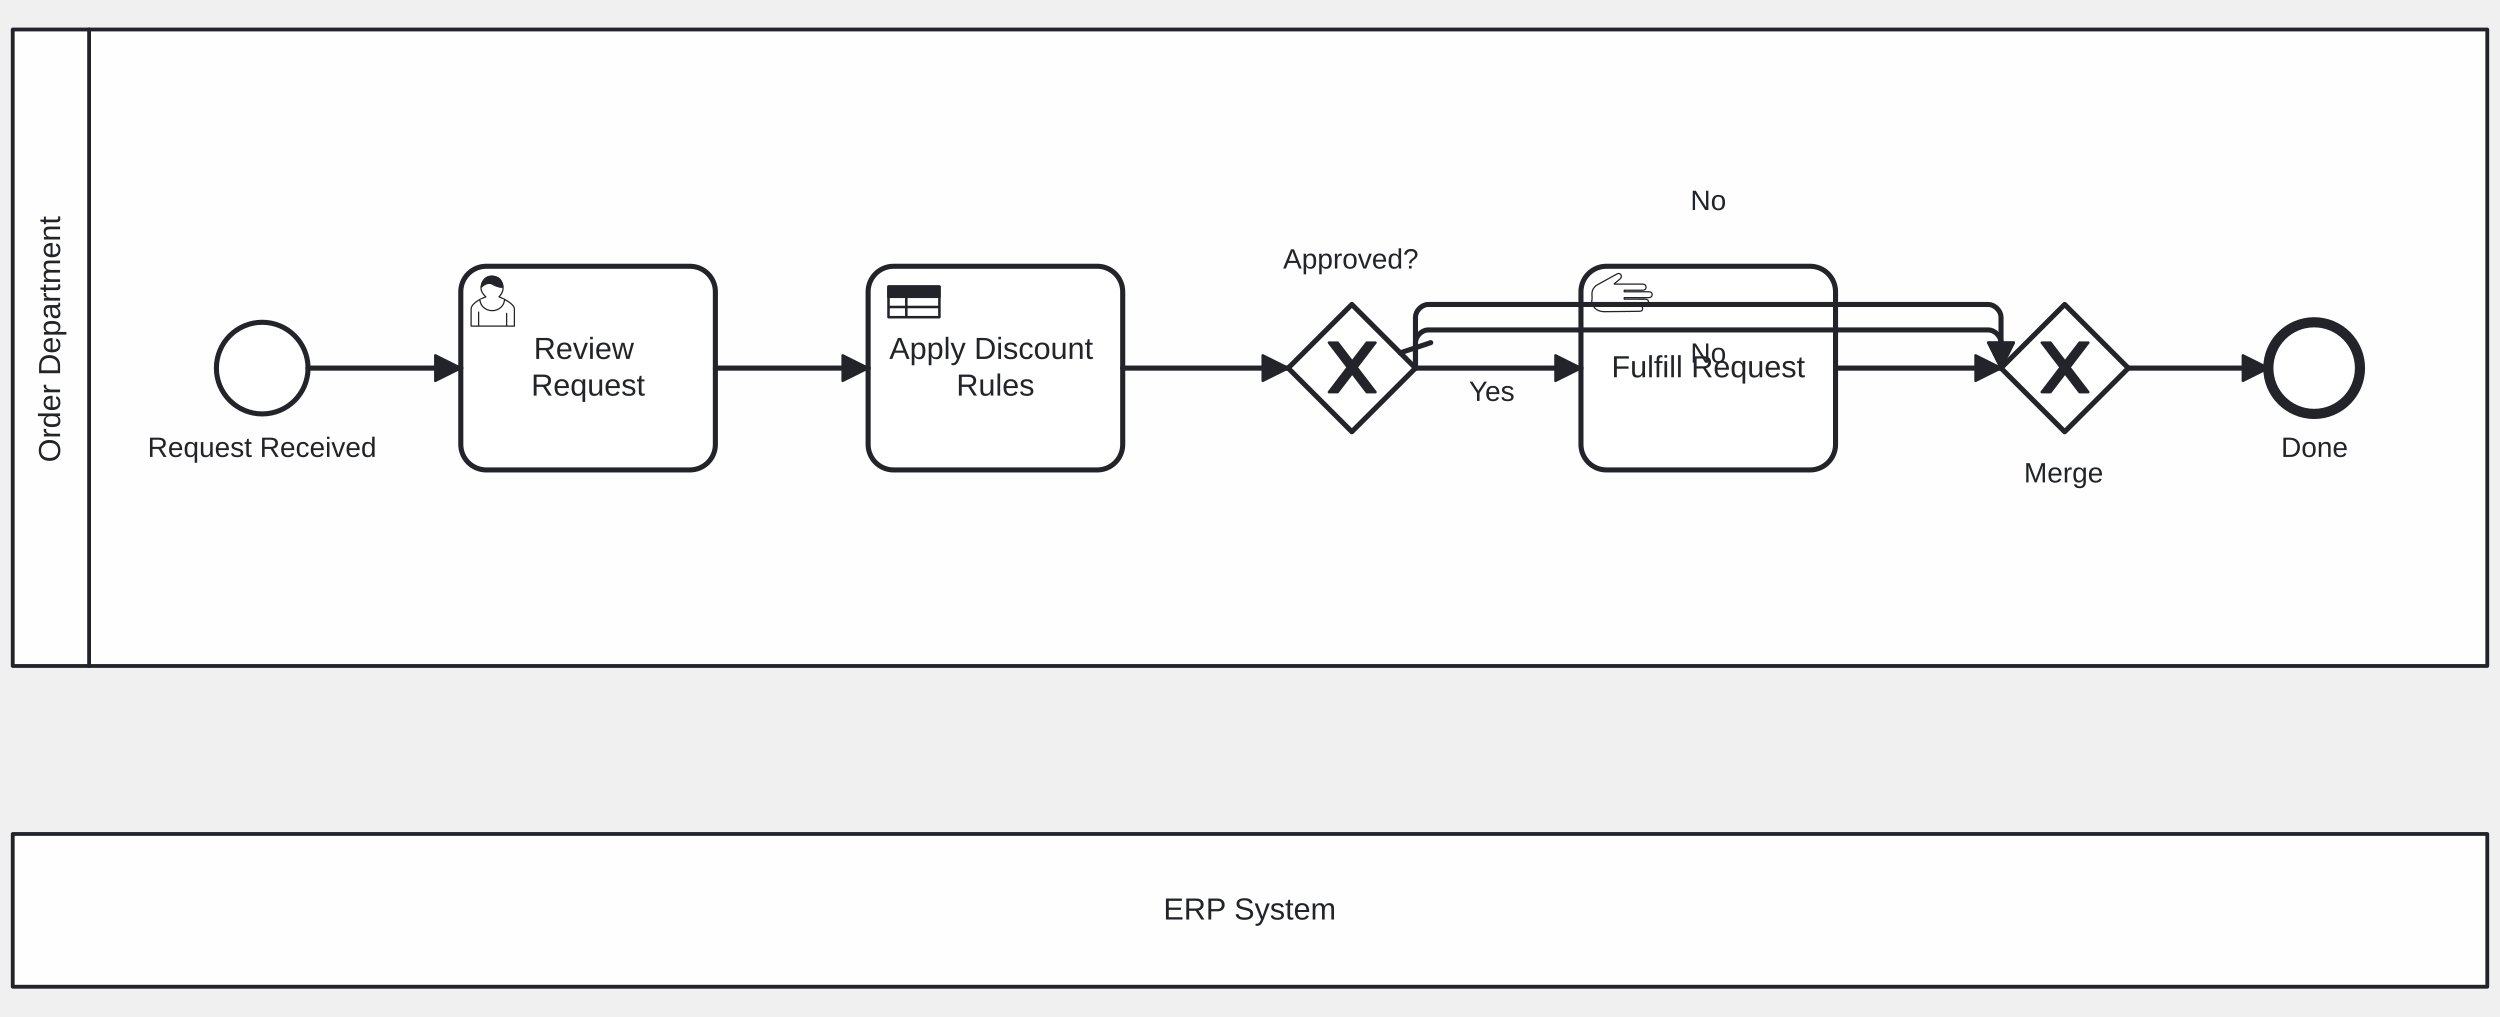
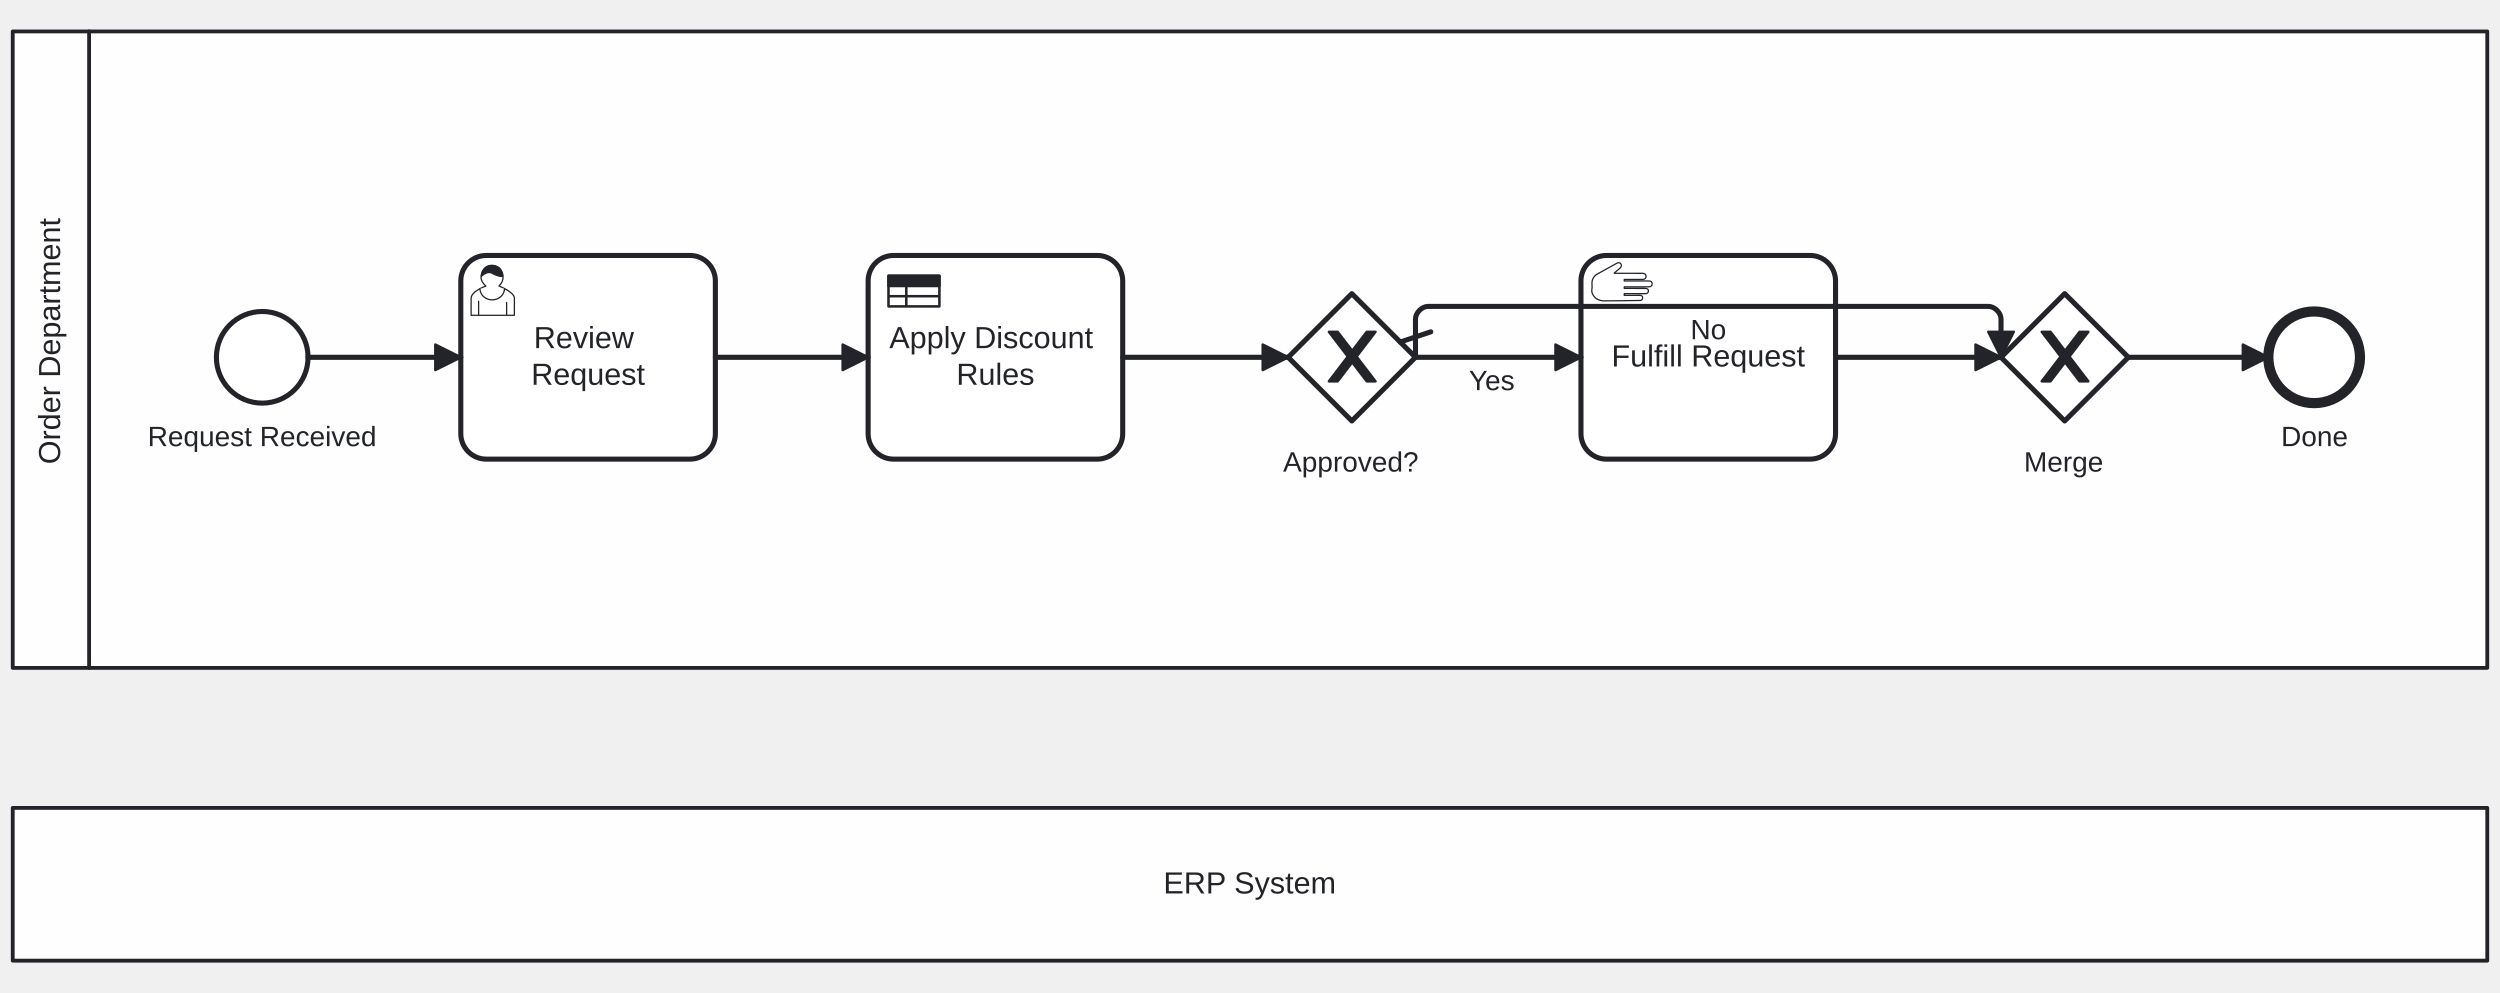
- <svg xmlns="http://www.w3.org/2000/svg" width="1139" height="463" viewBox="157 77 982 386" version="1.1">
+ <svg xmlns="http://www.w3.org/2000/svg" width="1139" height="452" viewBox="157 77 982 375" version="1.1">
  <g class="djs-group">
    <g class="djs-element djs-shape" data-element-id="Participant_OrderDepartment" style="display: block;" transform="translate(162, 82)">
      <g class="djs-visual">
        <rect x="0" y="0" width="972" height="250" rx="0" ry="0" style="stroke-linecap: round; stroke-linejoin: round; stroke: hsl(225, 10%, 15%); stroke-width: 1.5px; fill: white; fill-opacity: 0.95;" />
        <path style="fill: none; stroke-linecap: round; stroke-linejoin: round; stroke: hsl(225, 10%, 15%); stroke-width: 1.5px;" d="M30,0L30,250" />
        <text style="font-family: Arial, sans-serif; font-size: 12px; font-weight: normal; fill: hsl(225, 10%, 15%);" lineHeight="1.2" class="djs-label" transform="matrix(-1.8369701987210297e-16, -1, 1, -1.8369701987210297e-16, 0, 250)">
          <tspan x="80" y="18.6">Order Department</tspan>
        </text>
      </g>
      <rect x="-5" y="-5" rx="4" width="982" height="260" style="fill: none;" class="djs-outline" />
      <rect style="fill: none; stroke-opacity: 0; stroke: white; stroke-width: 15px;" class="djs-hit djs-hit-no-move" x="0" y="0" width="972" height="250" />
      <rect style="fill: none; stroke-opacity: 0; stroke: white; stroke-width: 15px;" class="djs-hit djs-hit-click-stroke" x="0" y="0" width="972" height="250" />
      <rect style="fill: none; stroke-opacity: 0; stroke: white; stroke-width: 15px;" class="djs-hit djs-hit-all" x="0" y="0" width="30" height="250" />
    </g>
    <g class="djs-children">
      <g class="djs-group">
-         <g class="djs-element djs-shape" data-element-id="Event_0dskcoo" style="display: block;" transform="translate(242, 197)">
+         <g class="djs-element djs-shape" data-element-id="Event_0dskcoo" style="display: block;" transform="translate(242, 192)">
          <g class="djs-visual">
            <circle cx="18" cy="18" r="18" style="stroke-linecap: round; stroke-linejoin: round; stroke: hsl(225, 10%, 15%); stroke-width: 2px; fill: white; fill-opacity: 0.95;" />
          </g>
          <rect style="fill: none; stroke-opacity: 0; stroke: white; stroke-width: 15px;" class="djs-hit djs-hit-all" x="0" y="0" width="36" height="36" />
          <circle cx="18" cy="18" r="23" style="fill: none;" class="djs-outline" />
        </g>
      </g>
      <g class="djs-group">
-         <g class="djs-element djs-shape" data-element-id="Gateway_0jdocql" style="display: block;" transform="translate(663, 190)">
+         <g class="djs-element djs-shape" data-element-id="Gateway_0jdocql" style="display: block;" transform="translate(663, 185)">
          <g class="djs-visual">
            <polygon style="stroke-linecap: round; stroke-linejoin: round; stroke: hsl(225, 10%, 15%); stroke-width: 2px; fill: white; fill-opacity: 0.95;" points="25,0 50,25 25,50 0,25" />
            <path style="fill: hsl(225, 10%, 15%); stroke-linecap: round; stroke-linejoin: round; stroke: hsl(225, 10%, 15%); stroke-width: 1px;" d="m 16,15 7.429,9.714 -7.429,9.714 3.429,0 5.714,-7.464 5.714,7.464 3.429,0 -7.429,-9.714 7.429,-9.714 -3.429,0 -5.714,7.464 -5.714,-7.464 -3.429,0 z" />
          </g>
          <rect style="fill: none; stroke-opacity: 0; stroke: white; stroke-width: 15px;" class="djs-hit djs-hit-all" x="0" y="0" width="50" height="50" />
          <rect style="transform-box: fill-box; transform: rotate(45deg); transform-origin: center; fill: none;" x="2" y="2" rx="4" width="46" height="46" class="djs-outline" />
        </g>
      </g>
      <g class="djs-group">
-         <g class="djs-element djs-shape" data-element-id="Gateway_1hd85cz" style="display: block;" transform="translate(943, 190)">
+         <g class="djs-element djs-shape" data-element-id="Gateway_1hd85cz" style="display: block;" transform="translate(943, 185)">
          <g class="djs-visual">
            <polygon style="stroke-linecap: round; stroke-linejoin: round; stroke: hsl(225, 10%, 15%); stroke-width: 2px; fill: white; fill-opacity: 0.95;" points="25,0 50,25 25,50 0,25" />
            <path style="fill: hsl(225, 10%, 15%); stroke-linecap: round; stroke-linejoin: round; stroke: hsl(225, 10%, 15%); stroke-width: 1px;" d="m 16,15 7.429,9.714 -7.429,9.714 3.429,0 5.714,-7.464 5.714,7.464 3.429,0 -7.429,-9.714 7.429,-9.714 -3.429,0 -5.714,7.464 -5.714,-7.464 -3.429,0 z" />
          </g>
          <rect style="fill: none; stroke-opacity: 0; stroke: white; stroke-width: 15px;" class="djs-hit djs-hit-all" x="0" y="0" width="50" height="50" />
          <rect style="transform-box: fill-box; transform: rotate(45deg); transform-origin: center; fill: none;" x="2" y="2" rx="4" width="46" height="46" class="djs-outline" />
        </g>
      </g>
      <g class="djs-group">
-         <g class="djs-element djs-shape" data-element-id="Event_0a768vd" style="display: block;" transform="translate(1048, 197)">
+         <g class="djs-element djs-shape" data-element-id="Event_0a768vd" style="display: block;" transform="translate(1048, 192)">
          <g class="djs-visual">
            <circle cx="18" cy="18" r="18" style="stroke-linecap: round; stroke-linejoin: round; stroke: hsl(225, 10%, 15%); stroke-width: 4px; fill: white; fill-opacity: 0.95;" />
          </g>
          <rect style="fill: none; stroke-opacity: 0; stroke: white; stroke-width: 15px;" class="djs-hit djs-hit-all" x="0" y="0" width="36" height="36" />
          <circle cx="18" cy="18" r="24" style="fill: none;" class="djs-outline" />
        </g>
      </g>
      <g class="djs-group">
-         <g class="djs-element djs-shape" data-element-id="Activity_1a279je" style="display: block;" transform="translate(338, 175)">
+         <g class="djs-element djs-shape" data-element-id="Activity_1a279je" style="display: block;" transform="translate(338, 170)">
          <g class="djs-visual">
            <rect x="0" y="0" width="100" height="80" rx="10" ry="10" style="stroke-linecap: round; stroke-linejoin: round; stroke: hsl(225, 10%, 15%); stroke-width: 2px; fill: white; fill-opacity: 0.95;" />
            <text style="font-family: Arial, sans-serif; font-size: 12px; font-weight: normal; fill: hsl(225, 10%, 15%);" lineHeight="1.2" class="djs-label">
              <tspan x="28.664" y="36.4">Review </tspan>
              <tspan x="27.656" y="50.8">Request</tspan>
            </text>
            <path style="fill: white; stroke-linecap: round; stroke-linejoin: round; stroke: hsl(225, 10%, 15%); stroke-width: 0.5px;" d="m 15,12 c 0.909,-0.845 1.594,-2.049 1.594,-3.385 0,-2.554 -1.805,-4.622 -4.357,-4.622 -2.552,0 -4.288,2.068 -4.288,4.622 0,1.348 0.974,2.562 1.896,3.405 -0.529,0.187 -5.669,2.097 -5.794,4.756 v 6.718 h 17 v -6.718 c 0,-2.298 -5.528,-4.595 -6.051,-4.776 zm -8,6 l 0,5.5 m 11,0 l 0,-5" />
            <path style="fill: white; stroke-linecap: round; stroke-linejoin: round; stroke: hsl(225, 10%, 15%); stroke-width: 0.5px;" d="m 15,12 m 2.162,1.009 c 0,2.447 -2.158,4.431 -4.821,4.431 -2.665,0 -4.822,-1.981 -4.822,-4.431 " />
            <path style="fill: hsl(225, 10%, 15%); stroke-linecap: round; stroke-linejoin: round; stroke: hsl(225, 10%, 15%); stroke-width: 0.5px;" d="m 15,12 m -6.9,-3.80 c 0,0 2.251,-2.358 4.274,-1.177 2.024,1.181 4.221,1.537 4.124,0.965 -0.098,-0.57 -0.117,-3.791 -4.191,-4.136 -3.575,0.001 -4.208,3.367 -4.207,4.348 z" />
          </g>
          <rect style="fill: none; stroke-opacity: 0; stroke: white; stroke-width: 15px;" class="djs-hit djs-hit-all" x="0" y="0" width="100" height="80" />
          <rect x="-5" y="-5" rx="14" width="110" height="90" style="fill: none;" class="djs-outline" />
        </g>
      </g>
      <g class="djs-group">
-         <g class="djs-element djs-shape" data-element-id="BusinessRuleTask_ApplyDiscountRules" style="display: block;" transform="translate(498, 175)">
+         <g class="djs-element djs-shape" data-element-id="BusinessRuleTask_ApplyDiscountRules" style="display: block;" transform="translate(498, 170)">
          <g class="djs-visual">
            <rect x="0" y="0" width="100" height="80" rx="10" ry="10" style="stroke-linecap: round; stroke-linejoin: round; stroke: hsl(225, 10%, 15%); stroke-width: 2px; fill: white; fill-opacity: 0.95;" />
            <text style="font-family: Arial, sans-serif; font-size: 12px; font-weight: normal; fill: hsl(225, 10%, 15%);" lineHeight="1.2" class="djs-label">
              <tspan x="8.318" y="36.4">Apply Discount </tspan>
              <tspan x="34.664" y="50.8">Rules</tspan>
            </text>
            <path style="fill: white; stroke-linecap: round; stroke-linejoin: round; stroke: hsl(225, 10%, 15%); stroke-width: 1px;" d="m 8,8 0,12 20,0 0,-12 zm 0,8 l 20,0 m -13,-4 l 0,8" />
            <path style="fill: hsl(225, 10%, 15%); stroke-linecap: round; stroke-linejoin: round; stroke: hsl(225, 10%, 15%); stroke-width: 1px;" d="m 8,8 0,4 20,0 0,-4 z" />
          </g>
          <rect style="fill: none; stroke-opacity: 0; stroke: white; stroke-width: 15px;" class="djs-hit djs-hit-all" x="0" y="0" width="100" height="80" />
          <rect x="-5" y="-5" rx="14" width="110" height="90" style="fill: none;" class="djs-outline" />
        </g>
      </g>
      <g class="djs-group">
-         <g class="djs-element djs-shape" data-element-id="Activity_1ra1cd4" style="display: block;" transform="translate(778, 175)">
+         <g class="djs-element djs-shape" data-element-id="Activity_1ra1cd4" style="display: block;" transform="translate(778, 170)">
          <g class="djs-visual">
            <rect x="0" y="0" width="100" height="80" rx="10" ry="10" style="stroke-linecap: round; stroke-linejoin: round; stroke: hsl(225, 10%, 15%); stroke-width: 2px; fill: white; fill-opacity: 0.95;" />
            <text style="font-family: Arial, sans-serif; font-size: 12px; font-weight: normal; fill: hsl(225, 10%, 15%);" lineHeight="1.2" class="djs-label">
              <tspan x="11.99" y="43.6">Fulfill Request</tspan>
            </text>
            <path style="fill: white; stroke-linecap: round; stroke-linejoin: round; stroke: hsl(225, 10%, 15%); stroke-width: 0.5px;" d="m 17,15 c 0.234,-0.01 5.604,0.008 8.029,0.004 0.808,0 1.271,-0.172 1.417,-0.752 0.227,-0.898 -0.334,-1.314 -1.338,-1.316 -2.467,-0.01 -7.886,-0.004 -8.108,-0.004 -0.014,-0.079 0.016,-0.533 0,-0.61 0.195,-0.042 8.507,0.006 9.616,0.002 0.877,-0.007 1.35,-0.438 1.353,-1.208 0.003,-0.768 -0.479,-1.09 -1.35,-1.091 -2.968,-0.002 -9.619,-0.013 -9.619,-0.013 v -0.591 c 0,0 5.052,-0.016 7.225,-0.016 0.888,-0.002 1.354,-0.416 1.351,-1.193 -0.006,-0.761 -0.492,-1.196 -1.361,-1.196 -3.473,-0.005 -10.86,-0.003 -11.083,-0.003 -0.022,-0.047 -0.045,-0.094 -0.069,-0.139 0.394,-0.319 2.041,-1.626 2.415,-2.017 0.469,-0.487 0.519,-1.165 0.162,-1.604 -0.414,-0.511 -0.973,-0.5 -1.48,-0.236 -1.461,0.764 -6.6,3.643 -7.733,4.271 -0.9,0.499 -1.516,1.253 -1.882,2.19 -0.37,0.95 -0.17,2.01 -0.166,2.979 0.004,0.718 -0.273,1.345 -0.055,2.063 0.629,2.087 2.425,3.312 4.859,3.318 4.618,0.014 9.238,-0.139 13.857,-0.158 0.755,-0.004 1.171,-0.301 1.182,-1.033 0.012,-0.754 -0.423,-0.969 -1.183,-0.973 -1.778,-0.01 -5.824,-0.004 -6.04,-0.004 10e-4,-0.084 0.003,-0.586 10e-4,-0.67 z" />
          </g>
          <rect style="fill: none; stroke-opacity: 0; stroke: white; stroke-width: 15px;" class="djs-hit djs-hit-all" x="0" y="0" width="100" height="80" />
          <rect x="-5" y="-5" rx="14" width="110" height="90" style="fill: none;" class="djs-outline" />
        </g>
      </g>
      <g class="djs-group">
        <g class="djs-element djs-connection" data-element-id="Flow_0tql777" style="display: block;">
          <g class="djs-visual">
            <defs>
-               <marker id="marker-28a2h4tyuzq1286l2fum4gg1d" viewBox="0 0 20 20" refX="11" refY="10" markerWidth="10" markerHeight="10" orient="auto">
-                 <path d="M 1 5 L 11 10 L 1 15 Z" style="stroke-linecap: round; stroke-linejoin: round; stroke: hsl(225, 10%, 15%); stroke-width: 1px; fill: hsl(225, 10%, 15%);" />
-               </marker>
-             </defs>
-             <path style="fill: none; stroke-linecap: round; stroke-linejoin: round; stroke: hsl(225, 10%, 15%); stroke-width: 2px; marker-end: url(#marker-28a2h4tyuzq1286l2fum4gg1d);" data-corner-radius="5" d="M278,215L338,215" />
-           </g>
-           <path d="M278,215L338,215" style="fill: none; stroke-opacity: 0; stroke: white; stroke-width: 15px;" class="djs-hit djs-hit-stroke" />
-           <rect x="273" y="210" rx="4" width="70" height="10" style="fill: none;" class="djs-outline" />
+               <marker id="marker-0uui9zx517vja4fefhmwtf5z4" viewBox="0 0 20 20" refX="11" refY="10" markerWidth="10" markerHeight="10" orient="auto">
+                 <path d="M 1 5 L 11 10 L 1 15 Z" style="stroke-linecap: round; stroke-linejoin: round; stroke: hsl(225, 10%, 15%); stroke-width: 1px; fill: hsl(225, 10%, 15%);" />
+               </marker>
+             </defs>
+             <path style="fill: none; stroke-linecap: round; stroke-linejoin: round; stroke: hsl(225, 10%, 15%); stroke-width: 2px; marker-end: url(#marker-0uui9zx517vja4fefhmwtf5z4);" data-corner-radius="5" d="M278,210L338,210" />
+           </g>
+           <path d="M278,210L338,210" style="fill: none; stroke-opacity: 0; stroke: white; stroke-width: 15px;" class="djs-hit djs-hit-stroke" />
+           <rect x="273" y="205" rx="4" width="70" height="10" style="fill: none;" class="djs-outline" />
        </g>
      </g>
      <g class="djs-group">
        <g class="djs-element djs-connection" data-element-id="Flow_ApplyDiscountRules_to_Approved" style="display: block;">
          <g class="djs-visual">
            <defs>
-               <marker id="marker-8mdz8gfuqxeqm4virbxkzgd6q" viewBox="0 0 20 20" refX="11" refY="10" markerWidth="10" markerHeight="10" orient="auto">
-                 <path d="M 1 5 L 11 10 L 1 15 Z" style="stroke-linecap: round; stroke-linejoin: round; stroke: hsl(225, 10%, 15%); stroke-width: 1px; fill: hsl(225, 10%, 15%);" />
-               </marker>
-             </defs>
-             <path style="fill: none; stroke-linecap: round; stroke-linejoin: round; stroke: hsl(225, 10%, 15%); stroke-width: 2px; marker-end: url(#marker-8mdz8gfuqxeqm4virbxkzgd6q);" data-corner-radius="5" d="M598,215L663,215" />
-           </g>
-           <path d="M598,215L663,215" style="fill: none; stroke-opacity: 0; stroke: white; stroke-width: 15px;" class="djs-hit djs-hit-stroke" />
-           <rect x="593" y="210" rx="4" width="75" height="10" style="fill: none;" class="djs-outline" />
+               <marker id="marker-efhad2pzg36kdfy6l7d7se5uz" viewBox="0 0 20 20" refX="11" refY="10" markerWidth="10" markerHeight="10" orient="auto">
+                 <path d="M 1 5 L 11 10 L 1 15 Z" style="stroke-linecap: round; stroke-linejoin: round; stroke: hsl(225, 10%, 15%); stroke-width: 1px; fill: hsl(225, 10%, 15%);" />
+               </marker>
+             </defs>
+             <path style="fill: none; stroke-linecap: round; stroke-linejoin: round; stroke: hsl(225, 10%, 15%); stroke-width: 2px; marker-end: url(#marker-efhad2pzg36kdfy6l7d7se5uz);" data-corner-radius="5" d="M598,210L663,210" />
+           </g>
+           <path d="M598,210L663,210" style="fill: none; stroke-opacity: 0; stroke: white; stroke-width: 15px;" class="djs-hit djs-hit-stroke" />
+           <rect x="593" y="205" rx="4" width="75" height="10" style="fill: none;" class="djs-outline" />
        </g>
      </g>
      <g class="djs-group">
        <g class="djs-element djs-connection" data-element-id="Flow_1vd4vzj" style="display: block;">
          <g class="djs-visual">
            <defs>
-               <marker id="marker-2gdi51ydikfm9n6bngofe1x4s" viewBox="0 0 20 20" refX="11" refY="10" markerWidth="10" markerHeight="10" orient="auto">
-                 <path d="M 1 5 L 11 10 L 1 15 Z" style="stroke-linecap: round; stroke-linejoin: round; stroke: hsl(225, 10%, 15%); stroke-width: 1px; fill: hsl(225, 10%, 15%);" />
-               </marker>
-             </defs>
-             <path style="fill: none; stroke-linecap: round; stroke-linejoin: round; stroke: hsl(225, 10%, 15%); stroke-width: 2px; marker-end: url(#marker-2gdi51ydikfm9n6bngofe1x4s);" data-corner-radius="5" d="M713,215L778,215" />
-           </g>
-           <path d="M713,215L778,215" style="fill: none; stroke-opacity: 0; stroke: white; stroke-width: 15px;" class="djs-hit djs-hit-stroke" />
-           <rect x="708" y="210" rx="4" width="75" height="10" style="fill: none;" class="djs-outline" />
-         </g>
-       </g>
-       <g class="djs-group">
-         <g class="djs-element djs-connection" data-element-id="Flow_0pkj4i7" style="display: block;">
-           <g class="djs-visual">
-             <defs>
-               <marker id="marker-bjdgwzc6nt71c7g8qlyynnyu5" viewBox="0 0 20 20" refX="11" refY="10" markerWidth="10" markerHeight="10" orient="auto">
-                 <path d="M 1 5 L 11 10 L 1 15 Z" style="stroke-linecap: round; stroke-linejoin: round; stroke: hsl(225, 10%, 15%); stroke-width: 1px; fill: hsl(225, 10%, 15%);" />
-               </marker>
-             </defs>
-             <path style="fill: none; stroke-linecap: round; stroke-linejoin: round; stroke: hsl(225, 10%, 15%); stroke-width: 2px; marker-end: url(#marker-bjdgwzc6nt71c7g8qlyynnyu5);" data-corner-radius="5" d="M713,215L713,195C713,192.5,715.5,190,718,190L938,190C940.5,190,943,192.5,943,195L943,215" />
-           </g>
-           <path d="M713,215L713,190L943,190L943,215" style="fill: none; stroke-opacity: 0; stroke: white; stroke-width: 15px;" class="djs-hit djs-hit-stroke" />
-           <rect x="708" y="185" rx="4" width="240" height="35" style="fill: none;" class="djs-outline" />
+               <marker id="marker-2ja2rmpdvvzwcui5njey4yxfs" viewBox="0 0 20 20" refX="11" refY="10" markerWidth="10" markerHeight="10" orient="auto">
+                 <path d="M 1 5 L 11 10 L 1 15 Z" style="stroke-linecap: round; stroke-linejoin: round; stroke: hsl(225, 10%, 15%); stroke-width: 1px; fill: hsl(225, 10%, 15%);" />
+               </marker>
+             </defs>
+             <path style="fill: none; stroke-linecap: round; stroke-linejoin: round; stroke: hsl(225, 10%, 15%); stroke-width: 2px; marker-end: url(#marker-2ja2rmpdvvzwcui5njey4yxfs);" data-corner-radius="5" d="M713,210L778,210" />
+           </g>
+           <path d="M713,210L778,210" style="fill: none; stroke-opacity: 0; stroke: white; stroke-width: 15px;" class="djs-hit djs-hit-stroke" />
+           <rect x="708" y="205" rx="4" width="75" height="10" style="fill: none;" class="djs-outline" />
        </g>
      </g>
      <g class="djs-group">
        <g class="djs-element djs-connection" data-element-id="Flow_No" style="display: block;">
          <g class="djs-visual">
            <defs>
-               <marker id="marker-am79489ap18ex5fjav83f07u6" viewBox="0 0 20 20" refX="11" refY="10" markerWidth="10" markerHeight="10" orient="auto">
-                 <path d="M 1 5 L 11 10 L 1 15 Z" style="stroke-linecap: round; stroke-linejoin: round; stroke: hsl(225, 10%, 15%); stroke-width: 1px; fill: hsl(225, 10%, 15%);" />
-               </marker>
-               <marker id="marker-19di1n1qw78mvlnc7x5sdqx2n" viewBox="0 0 20 20" refX="0" refY="10" markerWidth="10" markerHeight="10" orient="auto">
+               <marker id="marker-88papk41ori42773z2cn36yuh" viewBox="0 0 20 20" refX="11" refY="10" markerWidth="10" markerHeight="10" orient="auto">
+                 <path d="M 1 5 L 11 10 L 1 15 Z" style="stroke-linecap: round; stroke-linejoin: round; stroke: hsl(225, 10%, 15%); stroke-width: 1px; fill: hsl(225, 10%, 15%);" />
+               </marker>
+               <marker id="marker-ajm24i5qm98yxinslxgka4hfd" viewBox="0 0 20 20" refX="0" refY="10" markerWidth="10" markerHeight="10" orient="auto">
                <path d="M 6 4 L 10 16" style="stroke-linecap: round; stroke-linejoin: round; stroke: hsl(225, 10%, 15%); stroke-width: 2px; fill: none;" />
              </marker>
            </defs>
-             <path style="fill: none; stroke-linecap: round; stroke-linejoin: round; stroke: hsl(225, 10%, 15%); stroke-width: 2px; marker-end: url(#marker-am79489ap18ex5fjav83f07u6); marker-start: url(#marker-19di1n1qw78mvlnc7x5sdqx2n);" data-corner-radius="5" d="M713,215L713,205C713,202.5,715.5,200,718,200L938,200C940.5,200,943,202.5,943,205L943,215" />
-           </g>
-           <path d="M713,215L713,200L943,200L943,215" style="fill: none; stroke-opacity: 0; stroke: white; stroke-width: 15px;" class="djs-hit djs-hit-stroke" />
-           <rect x="708" y="195" rx="4" width="240" height="25" style="fill: none;" class="djs-outline" />
+             <path style="fill: none; stroke-linecap: round; stroke-linejoin: round; stroke: hsl(225, 10%, 15%); stroke-width: 2px; marker-end: url(#marker-88papk41ori42773z2cn36yuh); marker-start: url(#marker-ajm24i5qm98yxinslxgka4hfd);" data-corner-radius="5" d="M713,210L713,195C713,192.5,715.5,190,718,190L938,190C940.5,190,943,192.5,943,195L943,210" />
+           </g>
+           <path d="M713,210L713,190L943,190L943,210" style="fill: none; stroke-opacity: 0; stroke: white; stroke-width: 15px;" class="djs-hit djs-hit-stroke" />
+           <rect x="708" y="185" rx="4" width="240" height="30" style="fill: none;" class="djs-outline" />
        </g>
      </g>
      <g class="djs-group">
        <g class="djs-element djs-connection" data-element-id="Flow_109need" style="display: block;">
          <g class="djs-visual">
            <defs>
-               <marker id="marker-ebdke1jm9eueu3k6dzhyu9fd0" viewBox="0 0 20 20" refX="11" refY="10" markerWidth="10" markerHeight="10" orient="auto">
-                 <path d="M 1 5 L 11 10 L 1 15 Z" style="stroke-linecap: round; stroke-linejoin: round; stroke: hsl(225, 10%, 15%); stroke-width: 1px; fill: hsl(225, 10%, 15%);" />
-               </marker>
-             </defs>
-             <path style="fill: none; stroke-linecap: round; stroke-linejoin: round; stroke: hsl(225, 10%, 15%); stroke-width: 2px; marker-end: url(#marker-ebdke1jm9eueu3k6dzhyu9fd0);" data-corner-radius="5" d="M878,215L943,215" />
-           </g>
-           <path d="M878,215L943,215" style="fill: none; stroke-opacity: 0; stroke: white; stroke-width: 15px;" class="djs-hit djs-hit-stroke" />
-           <rect x="873" y="210" rx="4" width="75" height="10" style="fill: none;" class="djs-outline" />
+               <marker id="marker-5gtnujqxnnhg49pvfhy8v950u" viewBox="0 0 20 20" refX="11" refY="10" markerWidth="10" markerHeight="10" orient="auto">
+                 <path d="M 1 5 L 11 10 L 1 15 Z" style="stroke-linecap: round; stroke-linejoin: round; stroke: hsl(225, 10%, 15%); stroke-width: 1px; fill: hsl(225, 10%, 15%);" />
+               </marker>
+             </defs>
+             <path style="fill: none; stroke-linecap: round; stroke-linejoin: round; stroke: hsl(225, 10%, 15%); stroke-width: 2px; marker-end: url(#marker-5gtnujqxnnhg49pvfhy8v950u);" data-corner-radius="5" d="M878,210L943,210" />
+           </g>
+           <path d="M878,210L943,210" style="fill: none; stroke-opacity: 0; stroke: white; stroke-width: 15px;" class="djs-hit djs-hit-stroke" />
+           <rect x="873" y="205" rx="4" width="75" height="10" style="fill: none;" class="djs-outline" />
        </g>
      </g>
      <g class="djs-group">
        <g class="djs-element djs-connection" data-element-id="Flow_1juidsl" style="display: block;">
          <g class="djs-visual">
            <defs>
-               <marker id="marker-aqap5mvs58ny6bhti0iwwiycd" viewBox="0 0 20 20" refX="11" refY="10" markerWidth="10" markerHeight="10" orient="auto">
-                 <path d="M 1 5 L 11 10 L 1 15 Z" style="stroke-linecap: round; stroke-linejoin: round; stroke: hsl(225, 10%, 15%); stroke-width: 1px; fill: hsl(225, 10%, 15%);" />
-               </marker>
-             </defs>
-             <path style="fill: none; stroke-linecap: round; stroke-linejoin: round; stroke: hsl(225, 10%, 15%); stroke-width: 2px; marker-end: url(#marker-aqap5mvs58ny6bhti0iwwiycd);" data-corner-radius="5" d="M993,215L1048,215" />
-           </g>
-           <path d="M993,215L1048,215" style="fill: none; stroke-opacity: 0; stroke: white; stroke-width: 15px;" class="djs-hit djs-hit-stroke" />
-           <rect x="988" y="210" rx="4" width="65" height="10" style="fill: none;" class="djs-outline" />
+               <marker id="marker-5tkrsqm7515r75p8ob1we3sod" viewBox="0 0 20 20" refX="11" refY="10" markerWidth="10" markerHeight="10" orient="auto">
+                 <path d="M 1 5 L 11 10 L 1 15 Z" style="stroke-linecap: round; stroke-linejoin: round; stroke: hsl(225, 10%, 15%); stroke-width: 1px; fill: hsl(225, 10%, 15%);" />
+               </marker>
+             </defs>
+             <path style="fill: none; stroke-linecap: round; stroke-linejoin: round; stroke: hsl(225, 10%, 15%); stroke-width: 2px; marker-end: url(#marker-5tkrsqm7515r75p8ob1we3sod);" data-corner-radius="5" d="M993,210L1048,210" />
+           </g>
+           <path d="M993,210L1048,210" style="fill: none; stroke-opacity: 0; stroke: white; stroke-width: 15px;" class="djs-hit djs-hit-stroke" />
+           <rect x="988" y="205" rx="4" width="65" height="10" style="fill: none;" class="djs-outline" />
        </g>
      </g>
      <g class="djs-group">
        <g class="djs-element djs-connection" data-element-id="Flow_ReviewRequest_to_ApplyDiscountRules" style="display: block;">
          <g class="djs-visual">
            <defs>
-               <marker id="marker-c7y3yo9t757zdhcu3kjie5nmx" viewBox="0 0 20 20" refX="11" refY="10" markerWidth="10" markerHeight="10" orient="auto">
-                 <path d="M 1 5 L 11 10 L 1 15 Z" style="stroke-linecap: round; stroke-linejoin: round; stroke: hsl(225, 10%, 15%); stroke-width: 1px; fill: hsl(225, 10%, 15%);" />
-               </marker>
-             </defs>
-             <path style="fill: none; stroke-linecap: round; stroke-linejoin: round; stroke: hsl(225, 10%, 15%); stroke-width: 2px; marker-end: url(#marker-c7y3yo9t757zdhcu3kjie5nmx);" data-corner-radius="5" d="M438,215L498,215" />
-           </g>
-           <path d="M438,215L498,215" style="fill: none; stroke-opacity: 0; stroke: white; stroke-width: 15px;" class="djs-hit djs-hit-stroke" />
-           <rect x="433" y="210" rx="4" width="70" height="10" style="fill: none;" class="djs-outline" />
-         </g>
-       </g>
-     </g>
-   </g>
-   <g class="djs-group">
-     <g class="djs-element djs-shape" data-element-id="Event_0dskcoo_label" style="display: block;" transform="translate(215, 240)">
+               <marker id="marker-8tpnalw2skqxcjl6foc9p8o8u" viewBox="0 0 20 20" refX="11" refY="10" markerWidth="10" markerHeight="10" orient="auto">
+                 <path d="M 1 5 L 11 10 L 1 15 Z" style="stroke-linecap: round; stroke-linejoin: round; stroke: hsl(225, 10%, 15%); stroke-width: 1px; fill: hsl(225, 10%, 15%);" />
+               </marker>
+             </defs>
+             <path style="fill: none; stroke-linecap: round; stroke-linejoin: round; stroke: hsl(225, 10%, 15%); stroke-width: 2px; marker-end: url(#marker-8tpnalw2skqxcjl6foc9p8o8u);" data-corner-radius="5" d="M438,210L498,210" />
+           </g>
+           <path d="M438,210L498,210" style="fill: none; stroke-opacity: 0; stroke: white; stroke-width: 15px;" class="djs-hit djs-hit-stroke" />
+           <rect x="433" y="205" rx="4" width="70" height="10" style="fill: none;" class="djs-outline" />
+         </g>
+       </g>
+     </g>
+   </g>
+   <g class="djs-group">
+     <g class="djs-element djs-shape" data-element-id="Event_0dskcoo_label" style="display: block;" transform="translate(215, 235)">
      <g class="djs-visual">
        <text style="font-family: Arial, sans-serif; font-size: 11px; font-weight: normal; fill: hsl(225, 10%, 15%);" lineHeight="1.2" class="djs-label">
          <tspan x="0" y="9.9">Request Received</tspan>
        </text>
      </g>
      <rect style="fill: none; stroke-opacity: 0; stroke: white; stroke-width: 15px;" class="djs-hit djs-hit-all" x="0" y="0" width="90" height="14" />
      <rect x="-5" y="-5" rx="4" width="100" height="24" style="fill: none;" class="djs-outline" />
    </g>
  </g>
  <g class="djs-group">
-     <g class="djs-element djs-shape" data-element-id="Gateway_1hd85cz_label" style="display: block;" transform="translate(952, 250)">
+     <g class="djs-element djs-shape" data-element-id="Gateway_0jdocql_label" style="display: block;" transform="translate(661, 245)">
+       <g class="djs-visual">
+         <text style="font-family: Arial, sans-serif; font-size: 11px; font-weight: normal; fill: hsl(225, 10%, 15%);" lineHeight="1.2" class="djs-label">
+           <tspan x="0" y="9.9">Approved?</tspan>
+         </text>
+       </g>
+       <rect style="fill: none; stroke-opacity: 0; stroke: white; stroke-width: 15px;" class="djs-hit djs-hit-all" x="0" y="0" width="54" height="14" />
+       <rect x="-5" y="-5" rx="4" width="64" height="24" style="fill: none;" class="djs-outline" />
+     </g>
+   </g>
+   <g class="djs-group">
+     <g class="djs-element djs-shape" data-element-id="Gateway_1hd85cz_label" style="display: block;" transform="translate(952, 245)">
      <g class="djs-visual">
        <text style="font-family: Arial, sans-serif; font-size: 11px; font-weight: normal; fill: hsl(225, 10%, 15%);" lineHeight="1.2" class="djs-label">
          <tspan x="0" y="9.9">Merge</tspan>
        </text>
      </g>
      <rect style="fill: none; stroke-opacity: 0; stroke: white; stroke-width: 15px;" class="djs-hit djs-hit-all" x="0" y="0" width="32" height="14" />
      <rect x="-5" y="-5" rx="4" width="42" height="24" style="fill: none;" class="djs-outline" />
    </g>
  </g>
  <g class="djs-group">
-     <g class="djs-element djs-shape" data-element-id="Event_0a768vd_label" style="display: block;" transform="translate(1053, 240)">
+     <g class="djs-element djs-shape" data-element-id="Event_0a768vd_label" style="display: block;" transform="translate(1053, 235)">
      <g class="djs-visual">
        <text style="font-family: Arial, sans-serif; font-size: 11px; font-weight: normal; fill: hsl(225, 10%, 15%);" lineHeight="1.2" class="djs-label">
          <tspan x="0" y="9.9">Done</tspan>
        </text>
      </g>
      <rect style="fill: none; stroke-opacity: 0; stroke: white; stroke-width: 15px;" class="djs-hit djs-hit-all" x="0" y="0" width="27" height="14" />
      <rect x="-5" y="-5" rx="4" width="37" height="24" style="fill: none;" class="djs-outline" />
    </g>
  </g>
  <g class="djs-group">
-     <g class="djs-element djs-shape" data-element-id="Gateway_0jdocql_label" style="display: block;" transform="translate(661, 166)">
-       <g class="djs-visual">
-         <text style="font-family: Arial, sans-serif; font-size: 11px; font-weight: normal; fill: hsl(225, 10%, 15%);" lineHeight="1.2" class="djs-label">
-           <tspan x="0" y="9.9">Approved?</tspan>
-         </text>
-       </g>
-       <rect style="fill: none; stroke-opacity: 0; stroke: white; stroke-width: 15px;" class="djs-hit djs-hit-all" x="0" y="0" width="54" height="14" />
-       <rect x="-5" y="-5" rx="4" width="64" height="24" style="fill: none;" class="djs-outline" />
-     </g>
-   </g>
-   <g class="djs-group">
-     <g class="djs-element djs-shape" data-element-id="Flow_1vd4vzj_label" style="display: block;" transform="translate(734, 218)">
+     <g class="djs-element djs-shape" data-element-id="Flow_1vd4vzj_label" style="display: block;" transform="translate(734, 213)">
      <g class="djs-visual">
        <text style="font-family: Arial, sans-serif; font-size: 11px; font-weight: normal; fill: hsl(225, 10%, 15%);" lineHeight="1.2" class="djs-label">
          <tspan x="0" y="9.9">Yes</tspan>
        </text>
      </g>
      <rect style="fill: none; stroke-opacity: 0; stroke: white; stroke-width: 15px;" class="djs-hit djs-hit-all" x="0" y="0" width="19" height="14" />
      <rect x="-5" y="-5" rx="4" width="29" height="24" style="fill: none;" class="djs-outline" />
    </g>
  </g>
  <g class="djs-group">
-     <g class="djs-element djs-shape" data-element-id="Flow_0pkj4i7_label" style="display: block;" transform="translate(821, 143)">
+     <g class="djs-element djs-shape" data-element-id="Flow_No_label" style="display: block;" transform="translate(821, 193)">
      <g class="djs-visual">
        <text style="font-family: Arial, sans-serif; font-size: 11px; font-weight: normal; fill: hsl(225, 10%, 15%);" lineHeight="1.2" class="djs-label">
          <tspan x="0" y="9.9">No</tspan>
        </text>
      </g>
      <rect style="fill: none; stroke-opacity: 0; stroke: white; stroke-width: 15px;" class="djs-hit djs-hit-all" x="0" y="0" width="15" height="14" />
      <rect x="-5" y="-5" rx="4" width="25" height="24" style="fill: none;" class="djs-outline" />
    </g>
  </g>
  <g class="djs-group">
-     <g class="djs-element djs-shape" data-element-id="Flow_No_label" style="display: block;" transform="translate(821, 203)">
-       <g class="djs-visual">
-         <text style="font-family: Arial, sans-serif; font-size: 11px; font-weight: normal; fill: hsl(225, 10%, 15%);" lineHeight="1.2" class="djs-label">
-           <tspan x="0" y="9.9">No</tspan>
-         </text>
-       </g>
-       <rect style="fill: none; stroke-opacity: 0; stroke: white; stroke-width: 15px;" class="djs-hit djs-hit-all" x="0" y="0" width="15" height="14" />
-       <rect x="-5" y="-5" rx="4" width="25" height="24" style="fill: none;" class="djs-outline" />
-     </g>
-   </g>
-   <g class="djs-group">
-     <g class="djs-element djs-shape" data-element-id="Participant_ERPSystem" style="display: block;" transform="translate(162, 398)">
+     <g class="djs-element djs-shape" data-element-id="Participant_ERPSystem" style="display: block;" transform="translate(162, 387)">
      <g class="djs-visual">
        <rect x="0" y="0" width="972" height="60" rx="0" ry="0" style="stroke-linecap: round; stroke-linejoin: round; stroke: hsl(225, 10%, 15%); stroke-width: 1.5px; fill: white; fill-opacity: 0.95;" />
        <text style="font-family: Arial, sans-serif; font-size: 12px; font-weight: normal; fill: hsl(225, 10%, 15%);" lineHeight="1.2" class="djs-label">
          <tspan x="451.992" y="33.6">ERP System</tspan>
        </text>
      </g>
      <rect x="-5" y="-5" rx="4" width="982" height="70" style="fill: none;" class="djs-outline" />
      <rect style="fill: none; stroke-opacity: 0; stroke: white; stroke-width: 15px;" class="djs-hit djs-hit-all" x="0" y="0" width="972" height="60" />
    </g>
  </g>
</svg>
